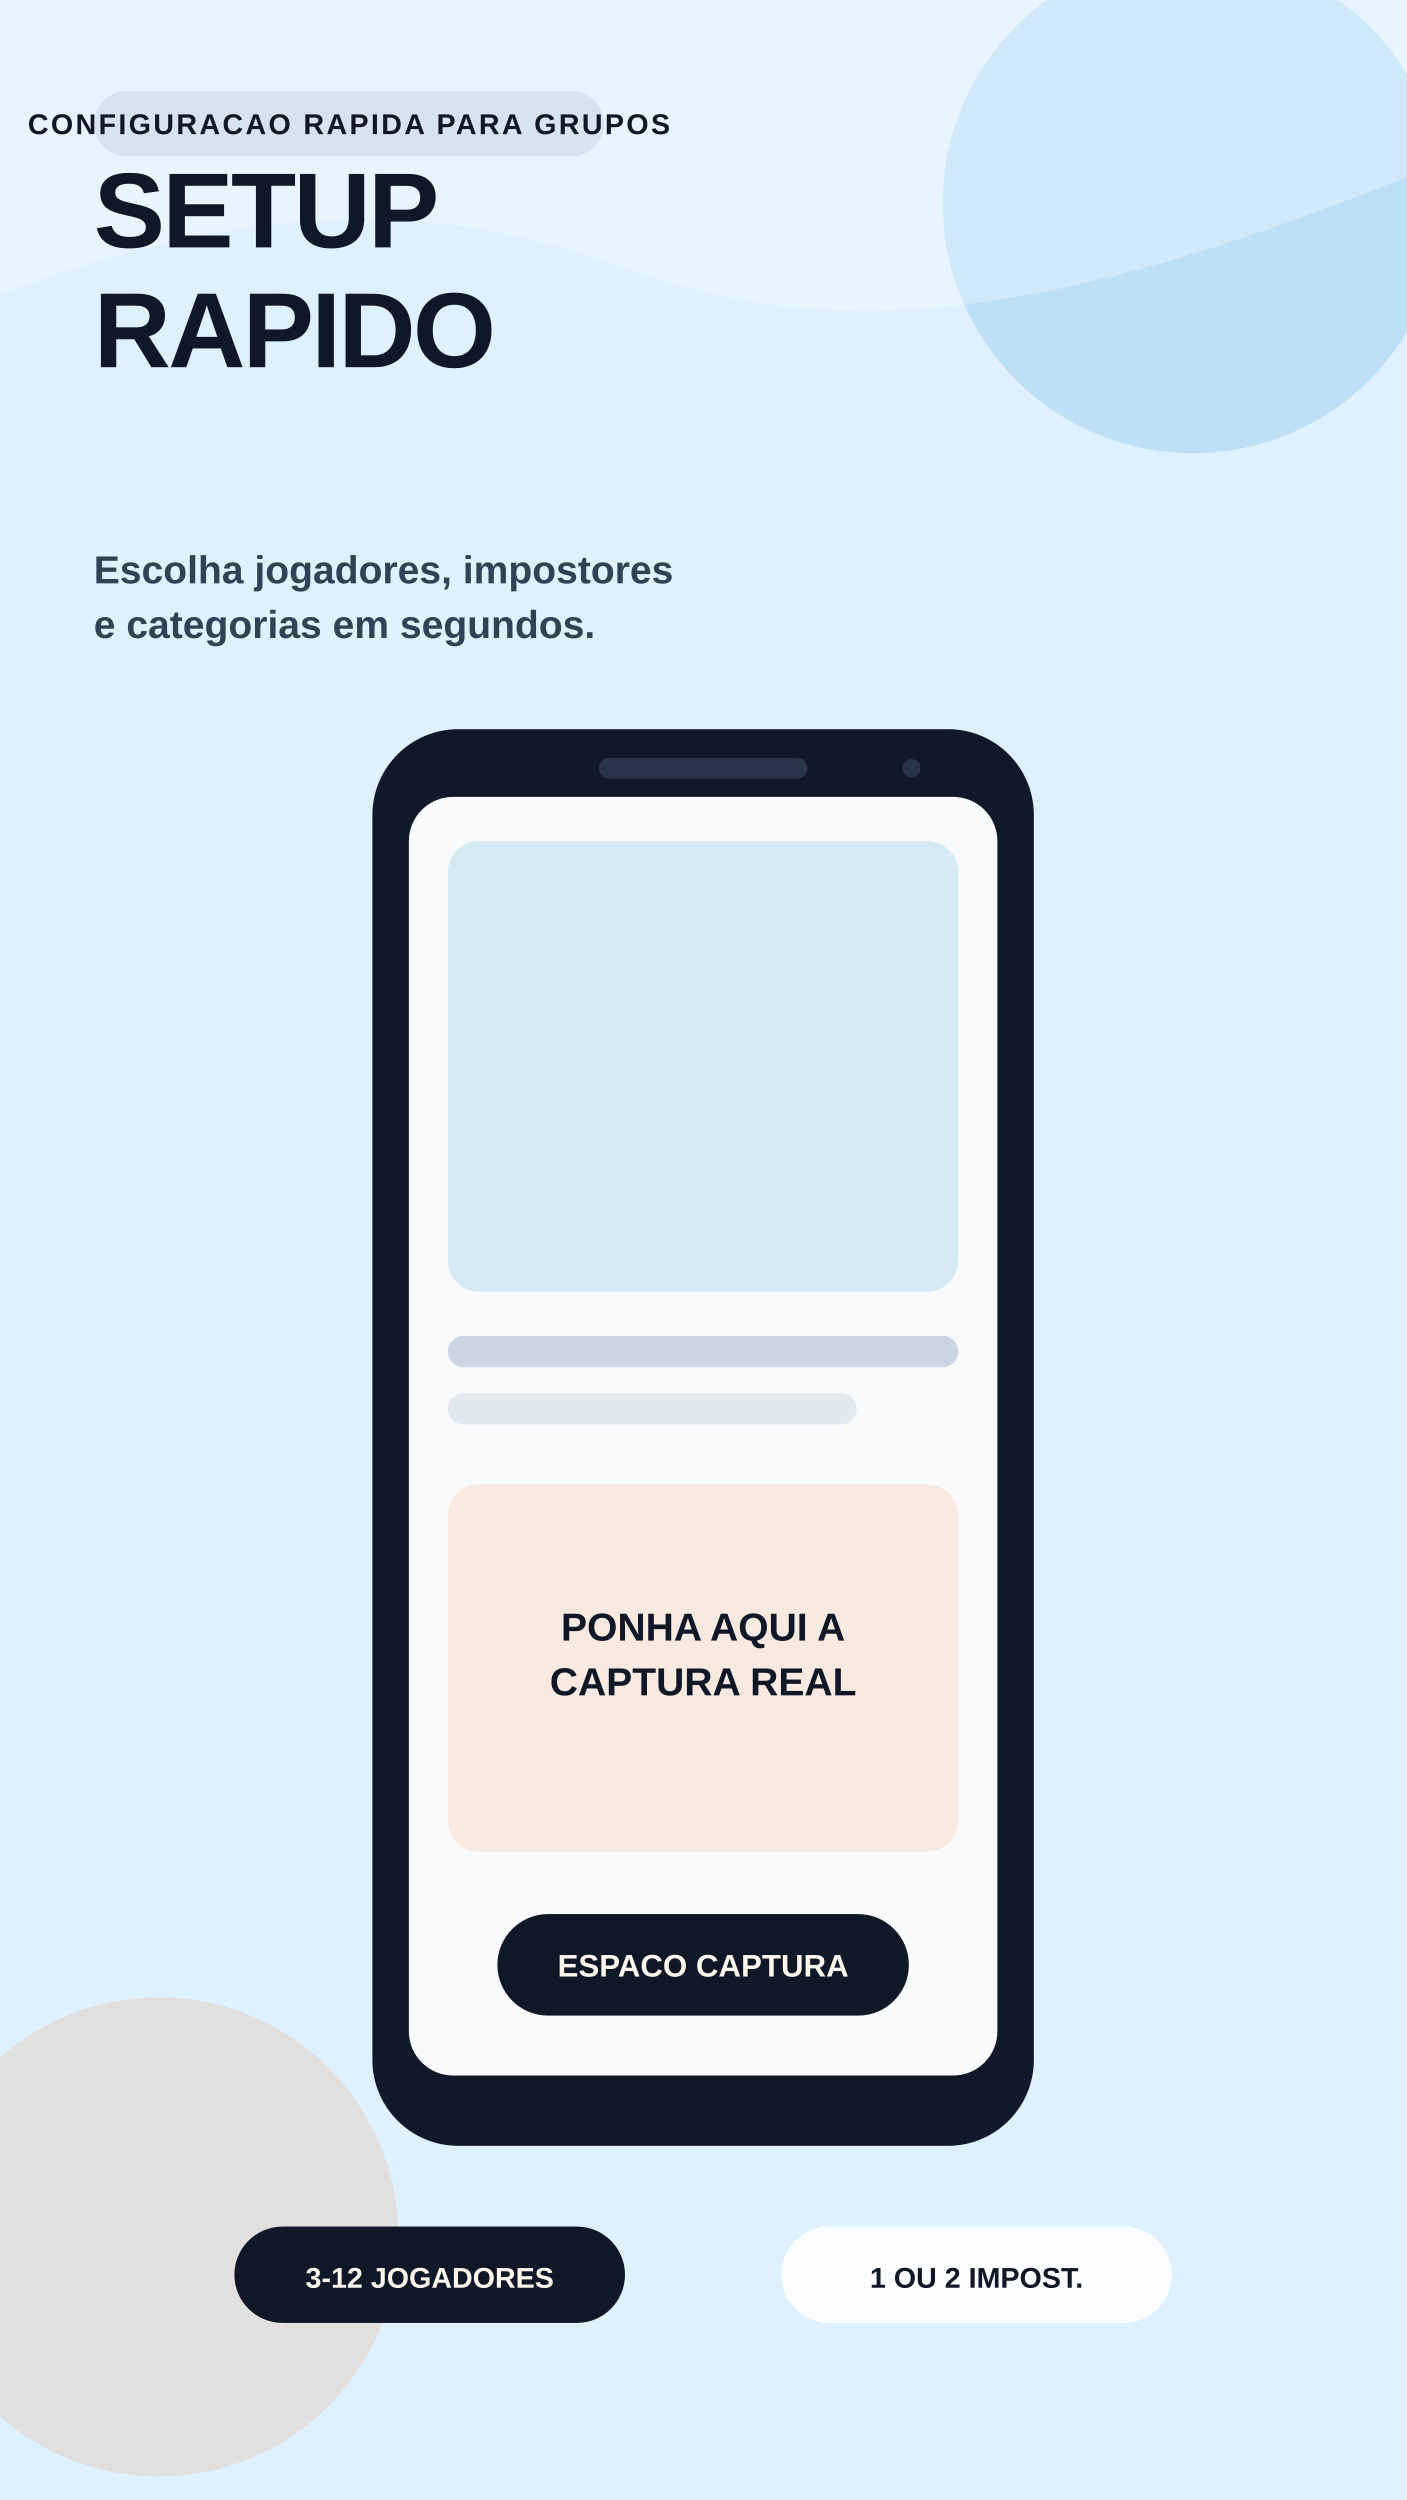
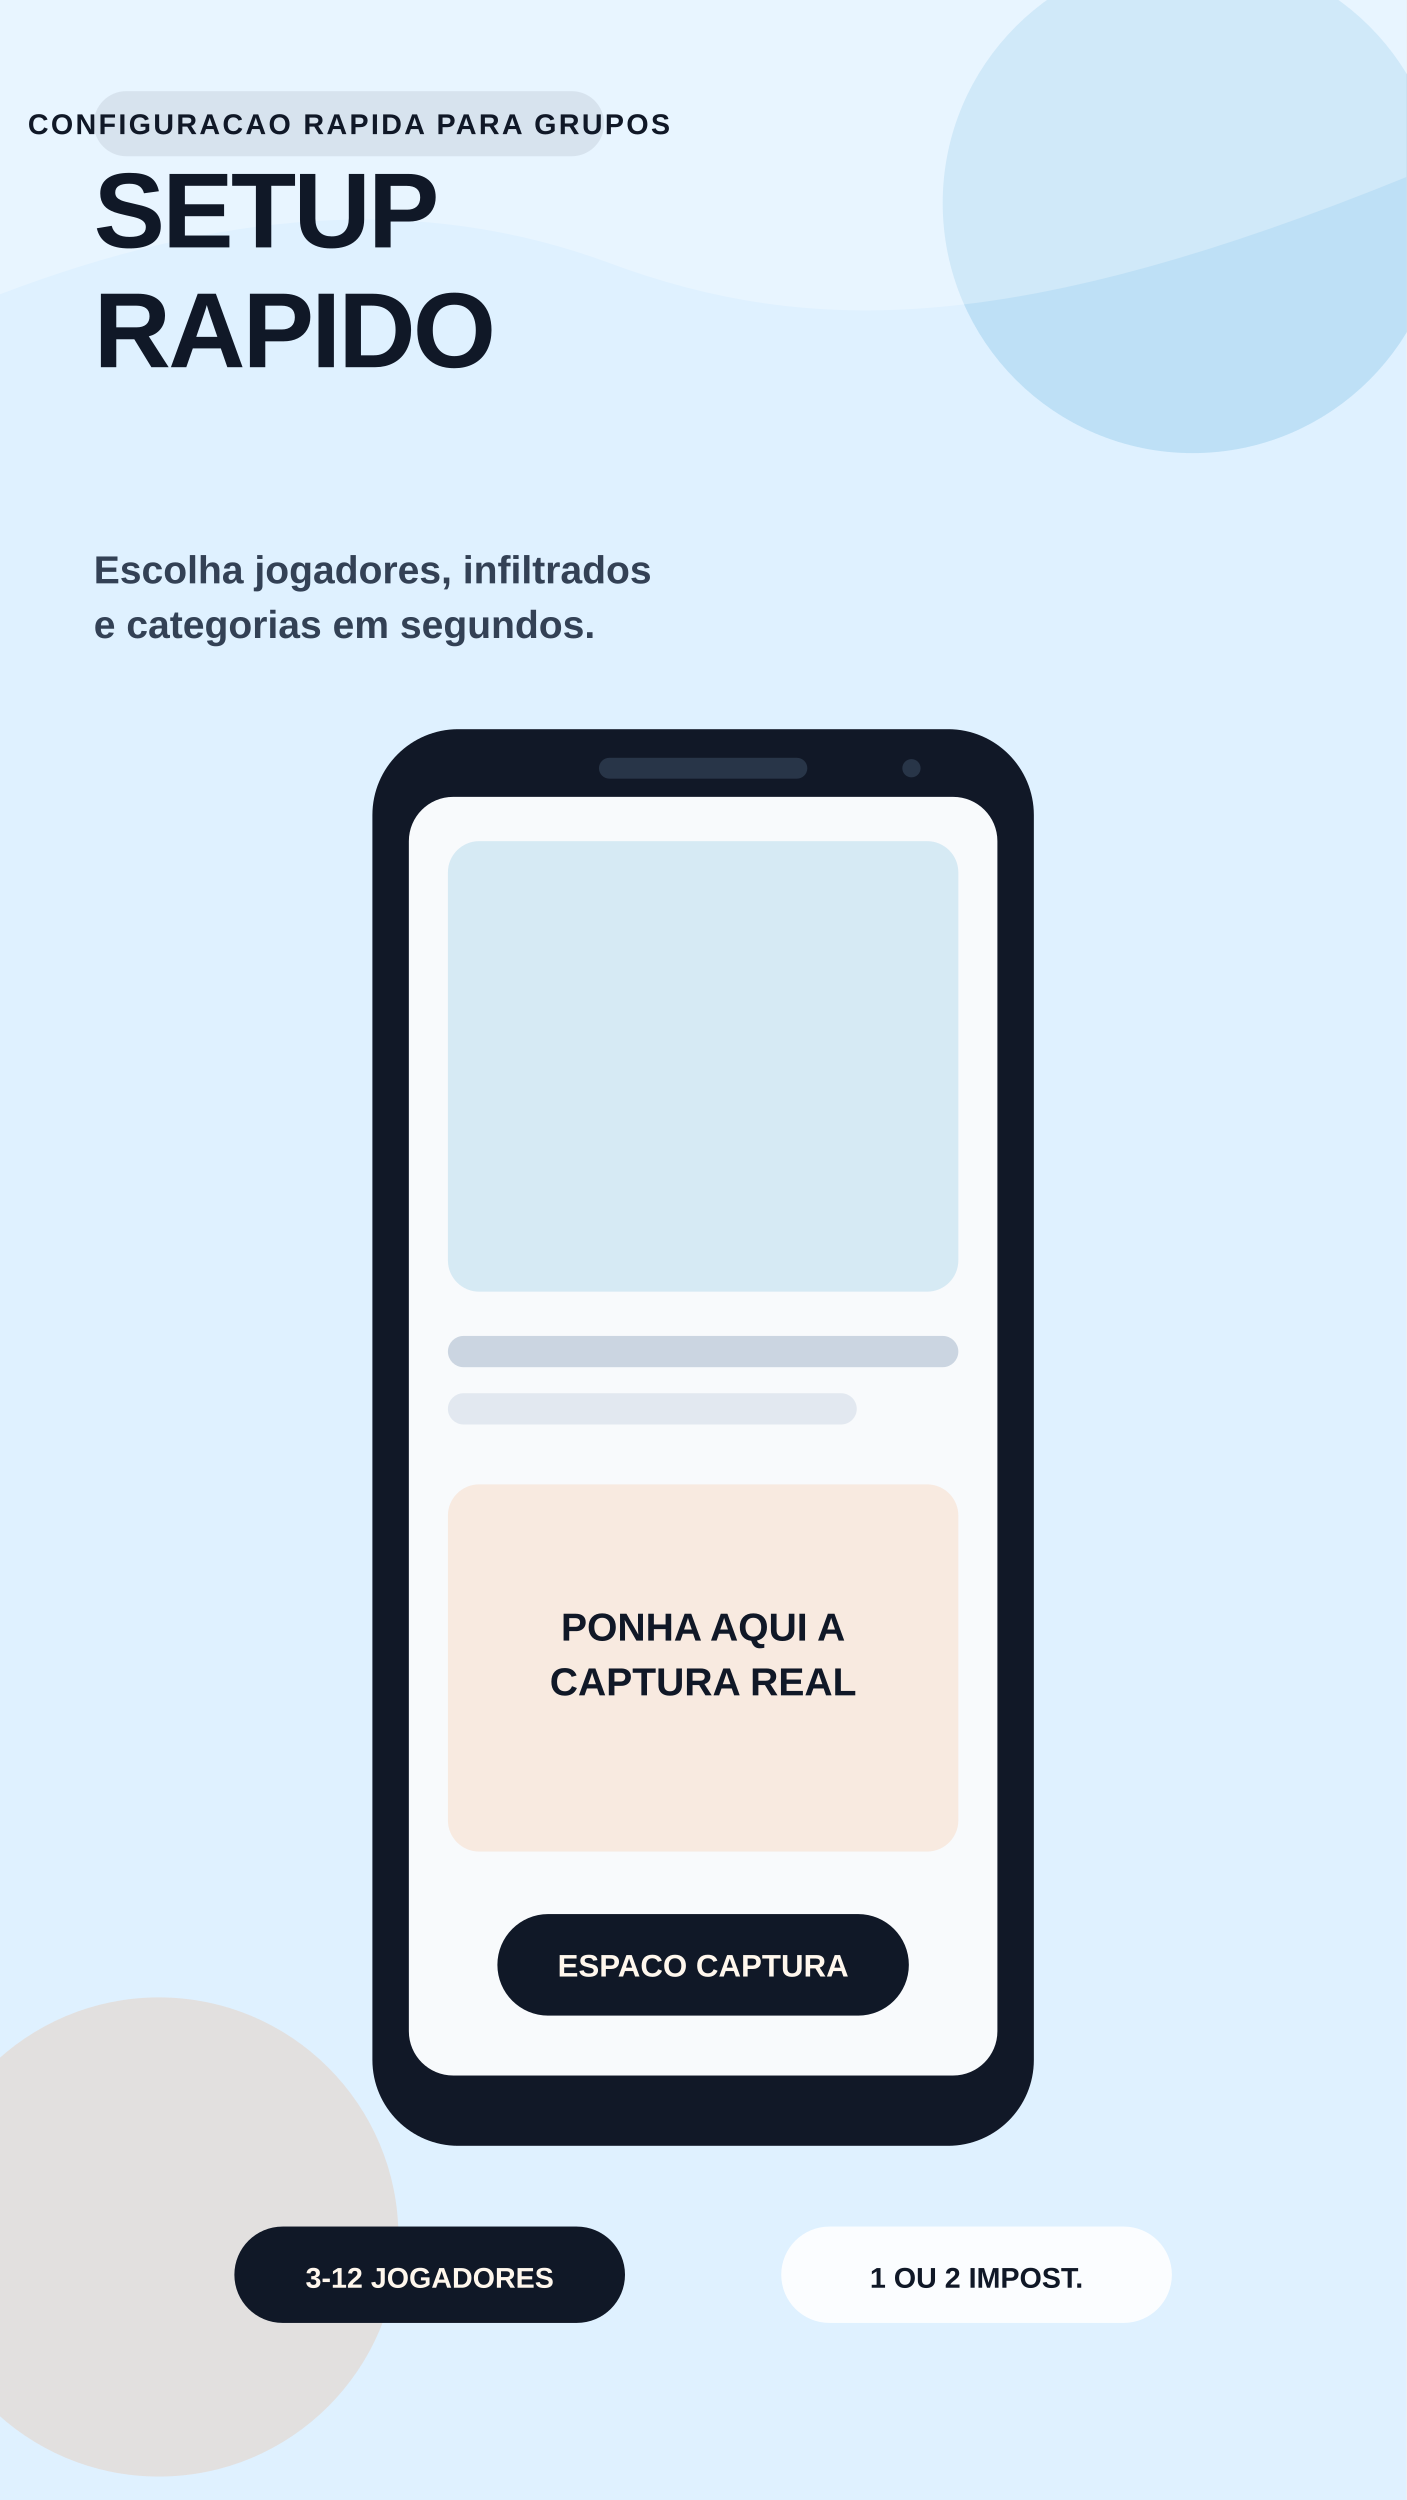
<svg xmlns="http://www.w3.org/2000/svg" width="1080" height="1920" viewBox="0 0 1080 1920" fill="none">
  <rect width="1080" height="1920" fill="#DFF1FF" />
  <circle cx="916" cy="156" r="192" fill="#0284C7" fill-opacity="0.15" />
  <circle cx="122" cy="1718" r="184" fill="#F97316" fill-opacity="0.14" />
  <path d="M0 226C168 162 322 148 468 202C624 260 784 256 1080 136V0H0V226Z" fill="#FFFFFF" fill-opacity="0.28" />
  <rect x="72" y="70" width="392" height="50" rx="25" fill="#101827" fill-opacity="0.08" />
  <text x="268" y="103" text-anchor="middle" fill="#101827" font-family="Bahnschrift, Segoe UI, Arial, sans-serif" font-size="22" font-weight="800" letter-spacing="1.8">CONFIGURACAO RAPIDA PARA GRUPOS</text>
  <text x="72" y="190" fill="#101827" font-family="Bahnschrift, Segoe UI, Arial, sans-serif" font-size="82" font-weight="800" letter-spacing="-2">SETUP</text>
  <text x="72" y="282" fill="#101827" font-family="Bahnschrift, Segoe UI, Arial, sans-serif" font-size="82" font-weight="800" letter-spacing="-2">RAPIDO</text>
-   <text x="72" y="448" fill="#334155" font-family="Bahnschrift, Segoe UI, Arial, sans-serif" font-size="30" font-weight="600">Escolha jogadores, impostores</text>
+   <text x="72" y="448" fill="#334155" font-family="Bahnschrift, Segoe UI, Arial, sans-serif" font-size="30" font-weight="600">Escolha jogadores, infiltrados</text>
  <text x="72" y="490" fill="#334155" font-family="Bahnschrift, Segoe UI, Arial, sans-serif" font-size="30" font-weight="600">e categorias em segundos.</text>
  <g id="phone">
    <rect x="286" y="560" width="508" height="1088" rx="66" fill="#111827" />
    <rect x="314" y="612" width="452" height="982" rx="34" fill="#F8FAFC" />
    <rect x="460" y="582" width="160" height="16" rx="8" fill="#283548" />
    <circle cx="700" cy="590" r="7" fill="#283548" />
    <rect x="344" y="646" width="392" height="346" rx="24" fill="#0284C7" fill-opacity="0.14" />
    <rect x="344" y="1026" width="392" height="24" rx="12" fill="#CBD5E1" />
    <rect x="344" y="1070" width="314" height="24" rx="12" fill="#E2E8F0" />
    <rect x="344" y="1140" width="392" height="282" rx="24" fill="#F97316" fill-opacity="0.12" />
    <rect x="382" y="1470" width="316" height="78" rx="39" fill="#101827" />
    <text x="540" y="1260" text-anchor="middle" fill="#101827" font-family="Bahnschrift, Segoe UI, Arial, sans-serif" font-size="30" font-weight="800">PONHA AQUI A</text>
    <text x="540" y="1302" text-anchor="middle" fill="#101827" font-family="Bahnschrift, Segoe UI, Arial, sans-serif" font-size="30" font-weight="800">CAPTURA REAL</text>
    <text x="540" y="1518" text-anchor="middle" fill="#FFF7ED" font-family="Bahnschrift, Segoe UI, Arial, sans-serif" font-size="24" font-weight="800">ESPACO CAPTURA</text>
  </g>
  <rect x="180" y="1710" width="300" height="74" rx="37" fill="#101827" />
  <text x="330" y="1757" text-anchor="middle" fill="#FFF7ED" font-family="Bahnschrift, Segoe UI, Arial, sans-serif" font-size="22" font-weight="800">3-12 JOGADORES</text>
  <rect x="600" y="1710" width="300" height="74" rx="37" fill="#FFFFFF" fill-opacity="0.88" />
  <text x="750" y="1757" text-anchor="middle" fill="#101827" font-family="Bahnschrift, Segoe UI, Arial, sans-serif" font-size="22" font-weight="800">1 OU 2 IMPOST.</text>
</svg>
